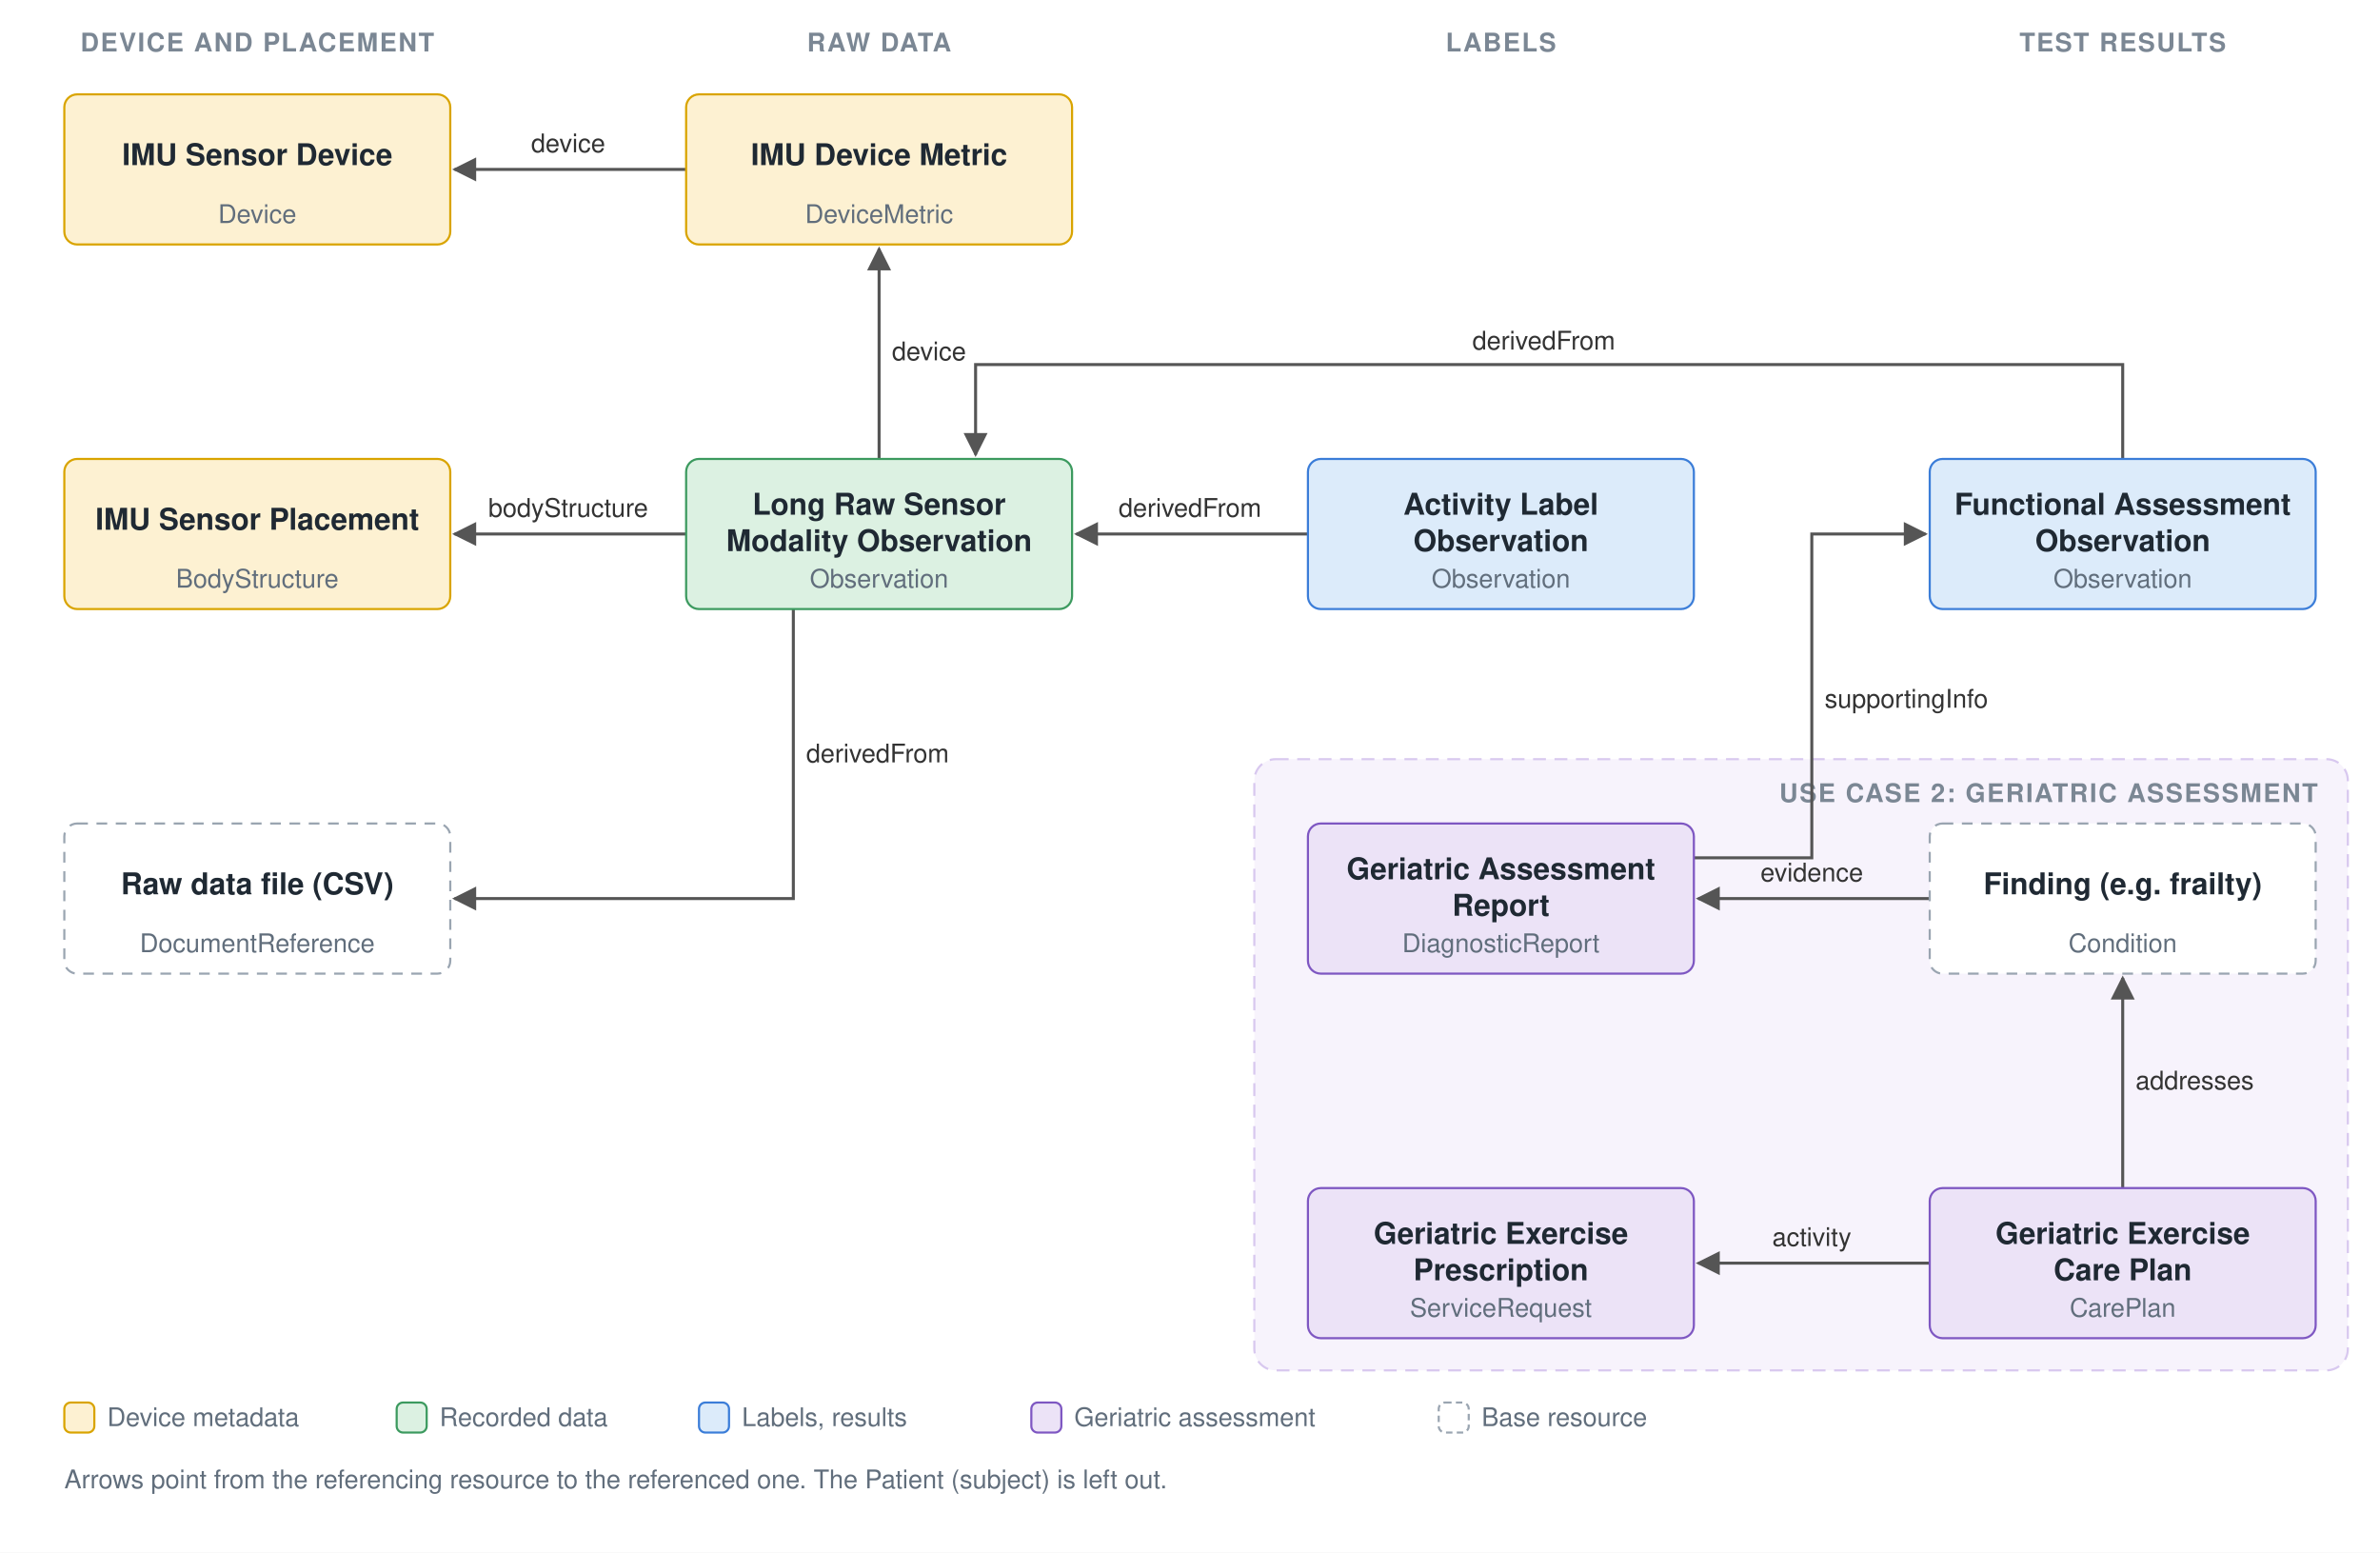
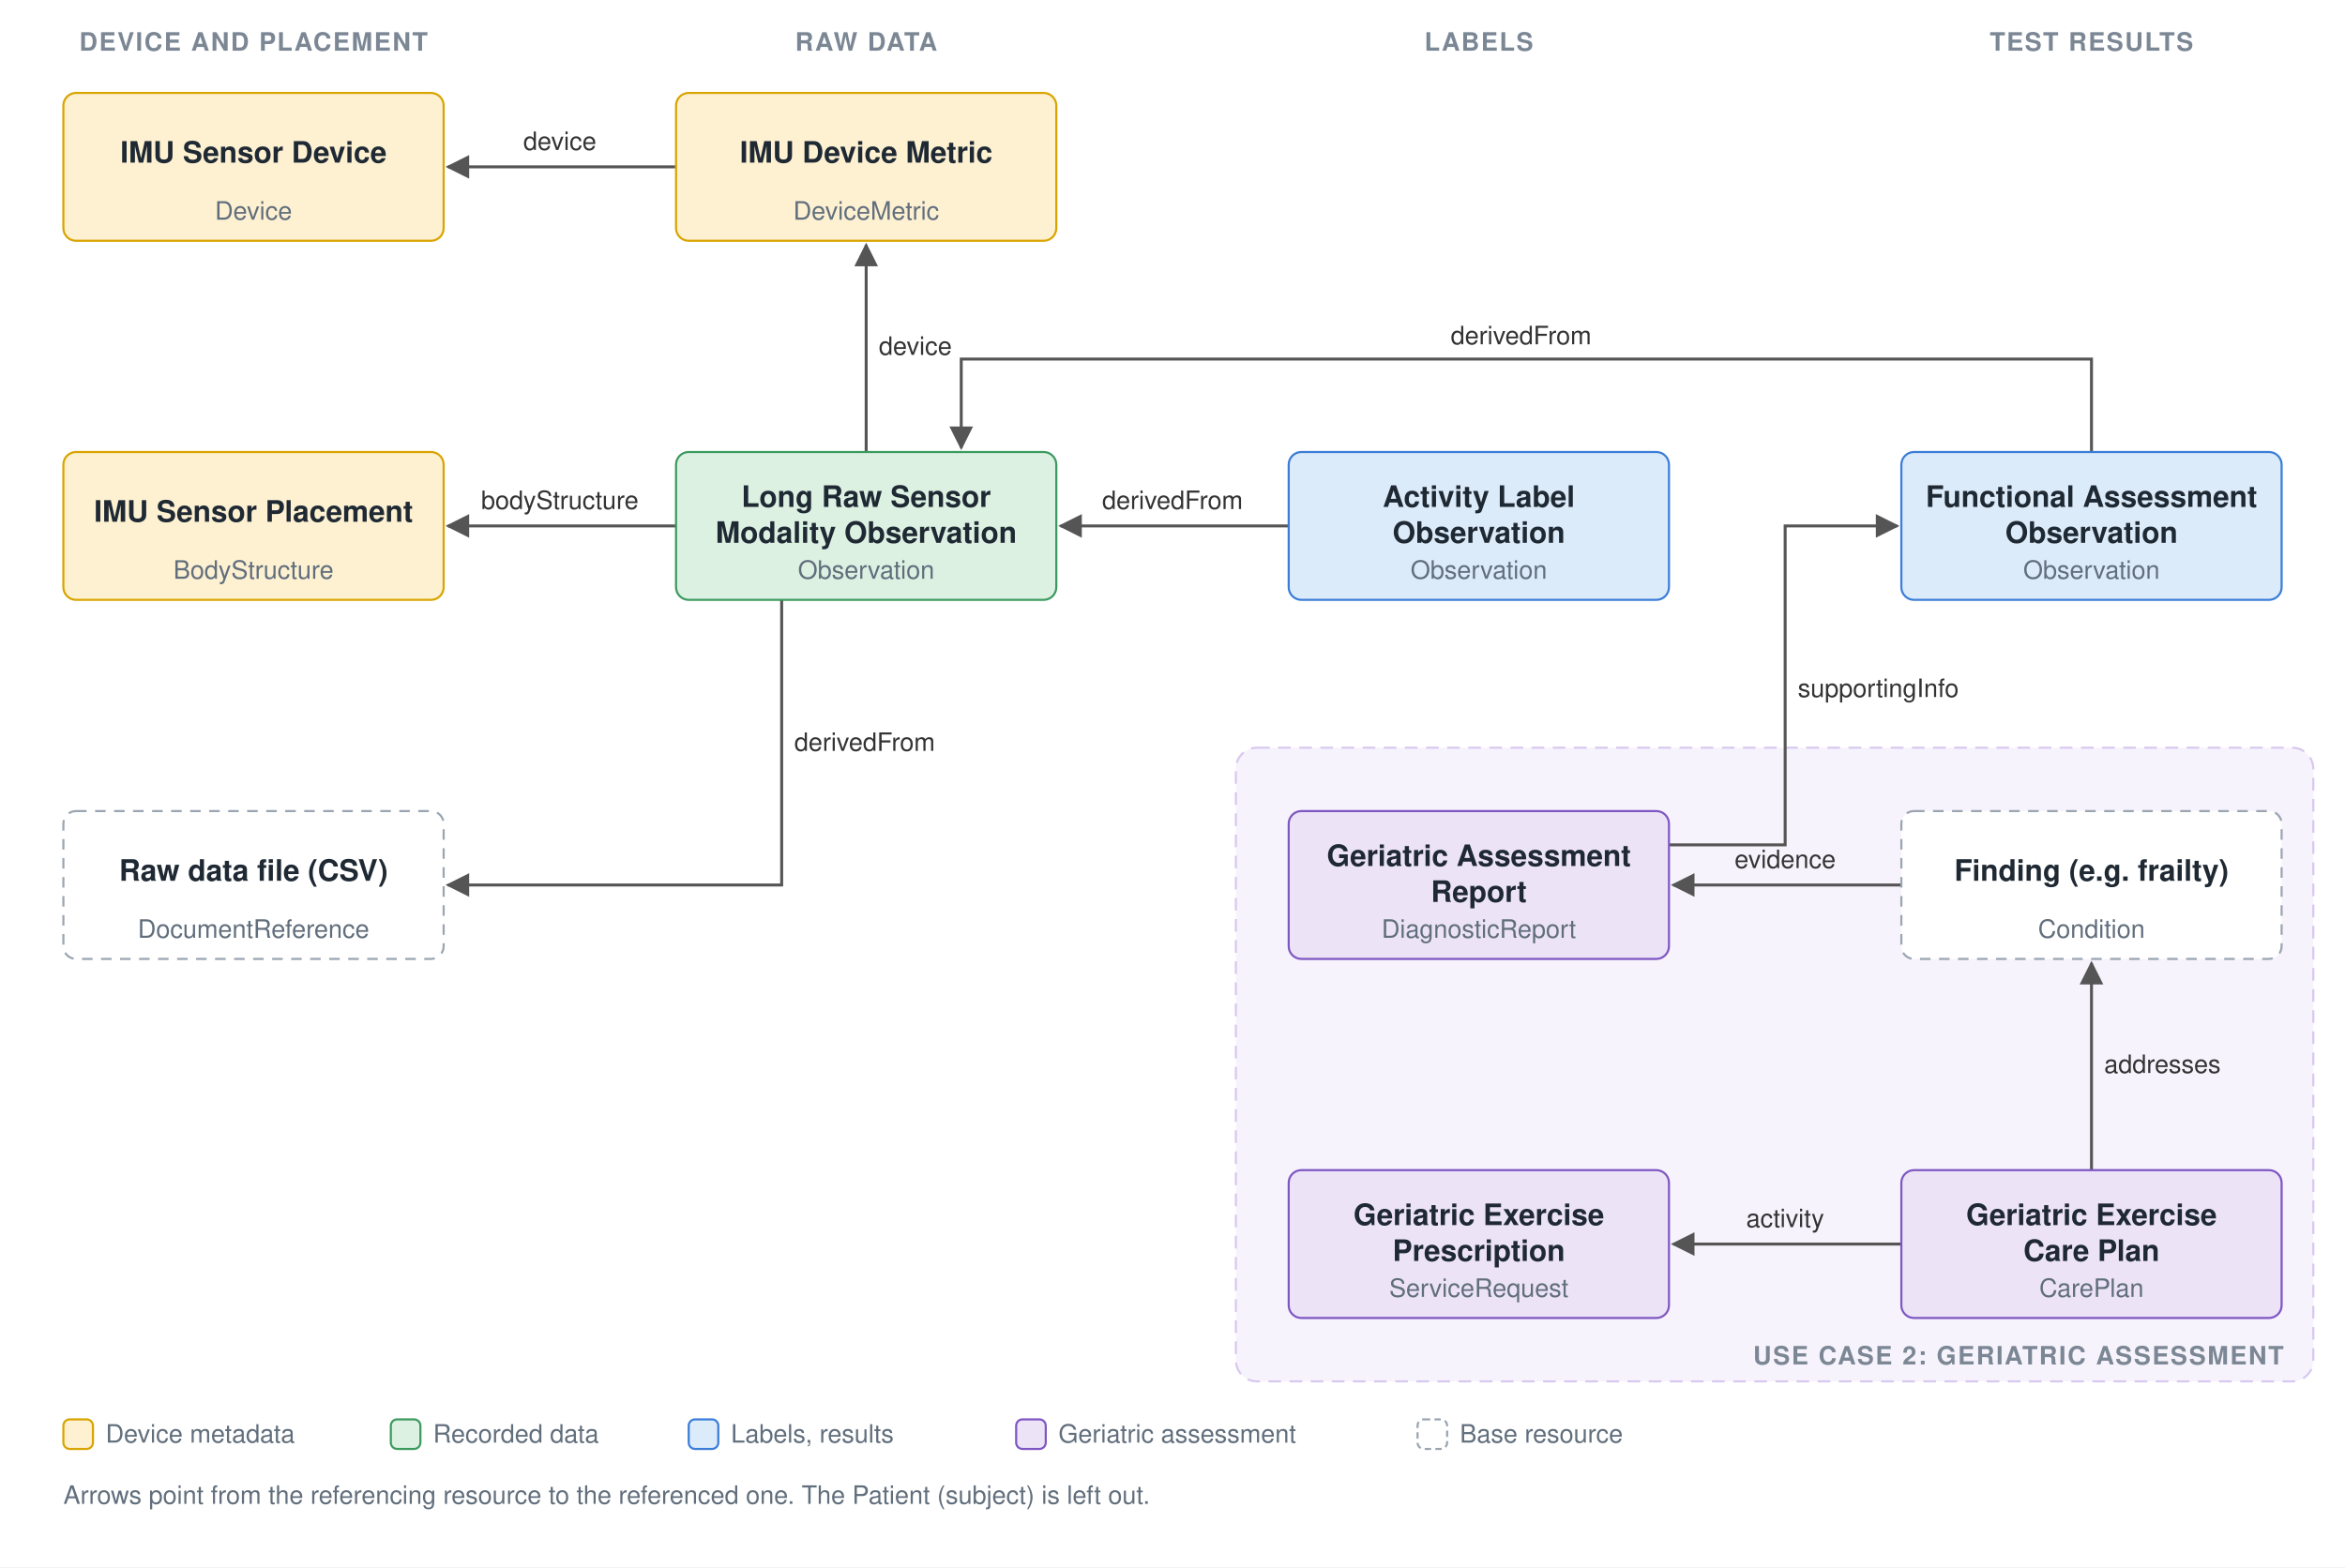
- <svg xmlns="http://www.w3.org/2000/svg" viewBox="0 0 1110 724" width="1110" height="724" font-family="Segoe UI, Helvetica, Arial, sans-serif">
+ <svg xmlns="http://www.w3.org/2000/svg" viewBox="0 0 1110 742" width="1110" height="742" font-family="Segoe UI, Helvetica, Arial, sans-serif">
  <defs>
    <marker id="a" viewBox="0 0 10 10" refX="9" refY="5" markerWidth="8" markerHeight="8" orient="auto">
      <path d="M0,0 L10,5 L0,10 z" fill="#555" />
    </marker>
    <style>.t{font-size:14px;font-weight:600;fill:#1f2933}.b{font-size:12px;fill:#616e7c}.l{font-size:12px;fill:#333}.h{font-size:12px;font-weight:600;fill:#7b8794;letter-spacing:.06em}.e{stroke:#555;stroke-width:1.4;fill:none;marker-end:url(#a)}</style>
  </defs>
-   <rect width="1110" height="724" fill="#fff" />
+   <rect width="1110" height="742" fill="#fff" />
  <text class="h" x="120.0" y="24" text-anchor="middle">DEVICE AND PLACEMENT</text>
  <text class="h" x="410.0" y="24" text-anchor="middle">RAW DATA</text>
  <text class="h" x="700.0" y="24" text-anchor="middle">LABELS</text>
  <text class="h" x="990.0" y="24" text-anchor="middle">TEST RESULTS</text>
-   <rect x="585" y="354" width="510" height="285" rx="10" fill="#f7f3fc" stroke="#d8c8ef" stroke-dasharray="6 4" />
-   <text class="h" x="1081" y="374" text-anchor="end">USE CASE 2: GERIATRIC ASSESSMENT</text>
+   <rect x="585" y="354" width="510" height="300" rx="10" fill="#f7f3fc" stroke="#d8c8ef" stroke-dasharray="6 4" />
+   <text class="h" x="1081" y="646" text-anchor="end">USE CASE 2: GERIATRIC ASSESSMENT</text>
  <path class="e" d="M320,79.0 H212" />
  <text class="l" x="265.0" y="71.0" text-anchor="middle">device</text>
  <path class="e" d="M410.0,214 V116" />
  <text class="l" x="416.0" y="168.0" text-anchor="start">device</text>
  <path class="e" d="M320,249.0 H212" />
  <text class="l" x="265.0" y="241.0" text-anchor="middle">bodyStructure</text>
  <path class="e" d="M370.0,284 V419.0 H212" />
  <text class="l" x="376.0" y="355.5" text-anchor="start">derivedFrom</text>
  <path class="e" d="M610,249.0 H502" />
  <text class="l" x="555.0" y="241.0" text-anchor="middle">derivedFrom</text>
  <path class="e" d="M790,400 H845 V249 H898" />
  <text class="l" x="851.0" y="330.0" text-anchor="start">supportingInfo</text>
  <path class="e" d="M990.0,214 V170 H455 V212" />
  <text class="l" x="720.0" y="163.0" text-anchor="middle">derivedFrom</text>
  <path class="e" d="M900,419.0 H792" />
  <text class="l" x="845.0" y="411.0" text-anchor="middle">evidence</text>
  <path class="e" d="M990.0,554 V456" />
  <text class="l" x="996.0" y="508.0" text-anchor="start">addresses</text>
  <path class="e" d="M900,589.0 H792" />
  <text class="l" x="845.0" y="581.0" text-anchor="middle">activity</text>
  <rect x="30" y="44" width="180" height="70" rx="6" fill="#fdf1d2" stroke="#d9a400" />
  <text class="t" x="120.0" y="77" text-anchor="middle">IMU Sensor Device</text>
  <text class="b" x="120.0" y="104" text-anchor="middle">Device</text>
  <rect x="30" y="214" width="180" height="70" rx="6" fill="#fdf1d2" stroke="#d9a400" />
  <text class="t" x="120.0" y="247" text-anchor="middle">IMU Sensor Placement</text>
  <text class="b" x="120.0" y="274" text-anchor="middle">BodyStructure</text>
  <rect x="30" y="384" width="180" height="70" rx="6" fill="#ffffff" stroke="#9aa5b1" stroke-dasharray="5 4" />
  <text class="t" x="120.0" y="417" text-anchor="middle">Raw data file (CSV)</text>
  <text class="b" x="120.0" y="444" text-anchor="middle">DocumentReference</text>
  <rect x="320" y="44" width="180" height="70" rx="6" fill="#fdf1d2" stroke="#d9a400" />
  <text class="t" x="410.0" y="77" text-anchor="middle">IMU Device Metric</text>
  <text class="b" x="410.0" y="104" text-anchor="middle">DeviceMetric</text>
  <rect x="320" y="214" width="180" height="70" rx="6" fill="#dcf1e2" stroke="#3c9a5f" />
  <text class="t" x="410.0" y="240" text-anchor="middle">Long Raw Sensor</text>
  <text class="t" x="410.0" y="257" text-anchor="middle">Modality Observation</text>
  <text class="b" x="410.0" y="274" text-anchor="middle">Observation</text>
  <rect x="610" y="214" width="180" height="70" rx="6" fill="#dcebfa" stroke="#3b7dd8" />
  <text class="t" x="700.0" y="240" text-anchor="middle">Activity Label</text>
  <text class="t" x="700.0" y="257" text-anchor="middle">Observation</text>
  <text class="b" x="700.0" y="274" text-anchor="middle">Observation</text>
  <rect x="900" y="214" width="180" height="70" rx="6" fill="#dcebfa" stroke="#3b7dd8" />
  <text class="t" x="990.0" y="240" text-anchor="middle">Functional Assessment</text>
  <text class="t" x="990.0" y="257" text-anchor="middle">Observation</text>
  <text class="b" x="990.0" y="274" text-anchor="middle">Observation</text>
  <rect x="610" y="384" width="180" height="70" rx="6" fill="#ece3f7" stroke="#7e57c2" />
  <text class="t" x="700.0" y="410" text-anchor="middle">Geriatric Assessment</text>
  <text class="t" x="700.0" y="427" text-anchor="middle">Report</text>
  <text class="b" x="700.0" y="444" text-anchor="middle">DiagnosticReport</text>
  <rect x="900" y="384" width="180" height="70" rx="6" fill="#ffffff" stroke="#9aa5b1" stroke-dasharray="5 4" />
  <text class="t" x="990.0" y="417" text-anchor="middle">Finding (e.g. frailty)</text>
  <text class="b" x="990.0" y="444" text-anchor="middle">Condition</text>
  <rect x="610" y="554" width="180" height="70" rx="6" fill="#ece3f7" stroke="#7e57c2" />
  <text class="t" x="700.0" y="580" text-anchor="middle">Geriatric Exercise</text>
  <text class="t" x="700.0" y="597" text-anchor="middle">Prescription</text>
  <text class="b" x="700.0" y="614" text-anchor="middle">ServiceRequest</text>
  <rect x="900" y="554" width="180" height="70" rx="6" fill="#ece3f7" stroke="#7e57c2" />
  <text class="t" x="990.0" y="580" text-anchor="middle">Geriatric Exercise</text>
  <text class="t" x="990.0" y="597" text-anchor="middle">Care Plan</text>
  <text class="b" x="990.0" y="614" text-anchor="middle">CarePlan</text>
-   <g transform="translate(0,654)">
+   <g transform="translate(0,672)">
    <rect x="30" y="0" width="14" height="14" rx="3" fill="#fdf1d2" stroke="#d9a400" />
    <text class="b" x="50" y="11">Device metadata</text>
    <rect x="185" y="0" width="14" height="14" rx="3" fill="#dcf1e2" stroke="#3c9a5f" />
    <text class="b" x="205" y="11">Recorded data</text>
    <rect x="326" y="0" width="14" height="14" rx="3" fill="#dcebfa" stroke="#3b7dd8" />
    <text class="b" x="346" y="11">Labels, results</text>
    <rect x="481" y="0" width="14" height="14" rx="3" fill="#ece3f7" stroke="#7e57c2" />
    <text class="b" x="501" y="11">Geriatric assessment</text>
    <rect x="671" y="0" width="14" height="14" rx="3" fill="#ffffff" stroke="#9aa5b1" stroke-dasharray="3 2" />
    <text class="b" x="691" y="11">Base resource</text>
    <text class="b" x="30" y="40">Arrows point from the referencing resource to the referenced one. The Patient (subject) is left out.</text>
  </g>
</svg>
